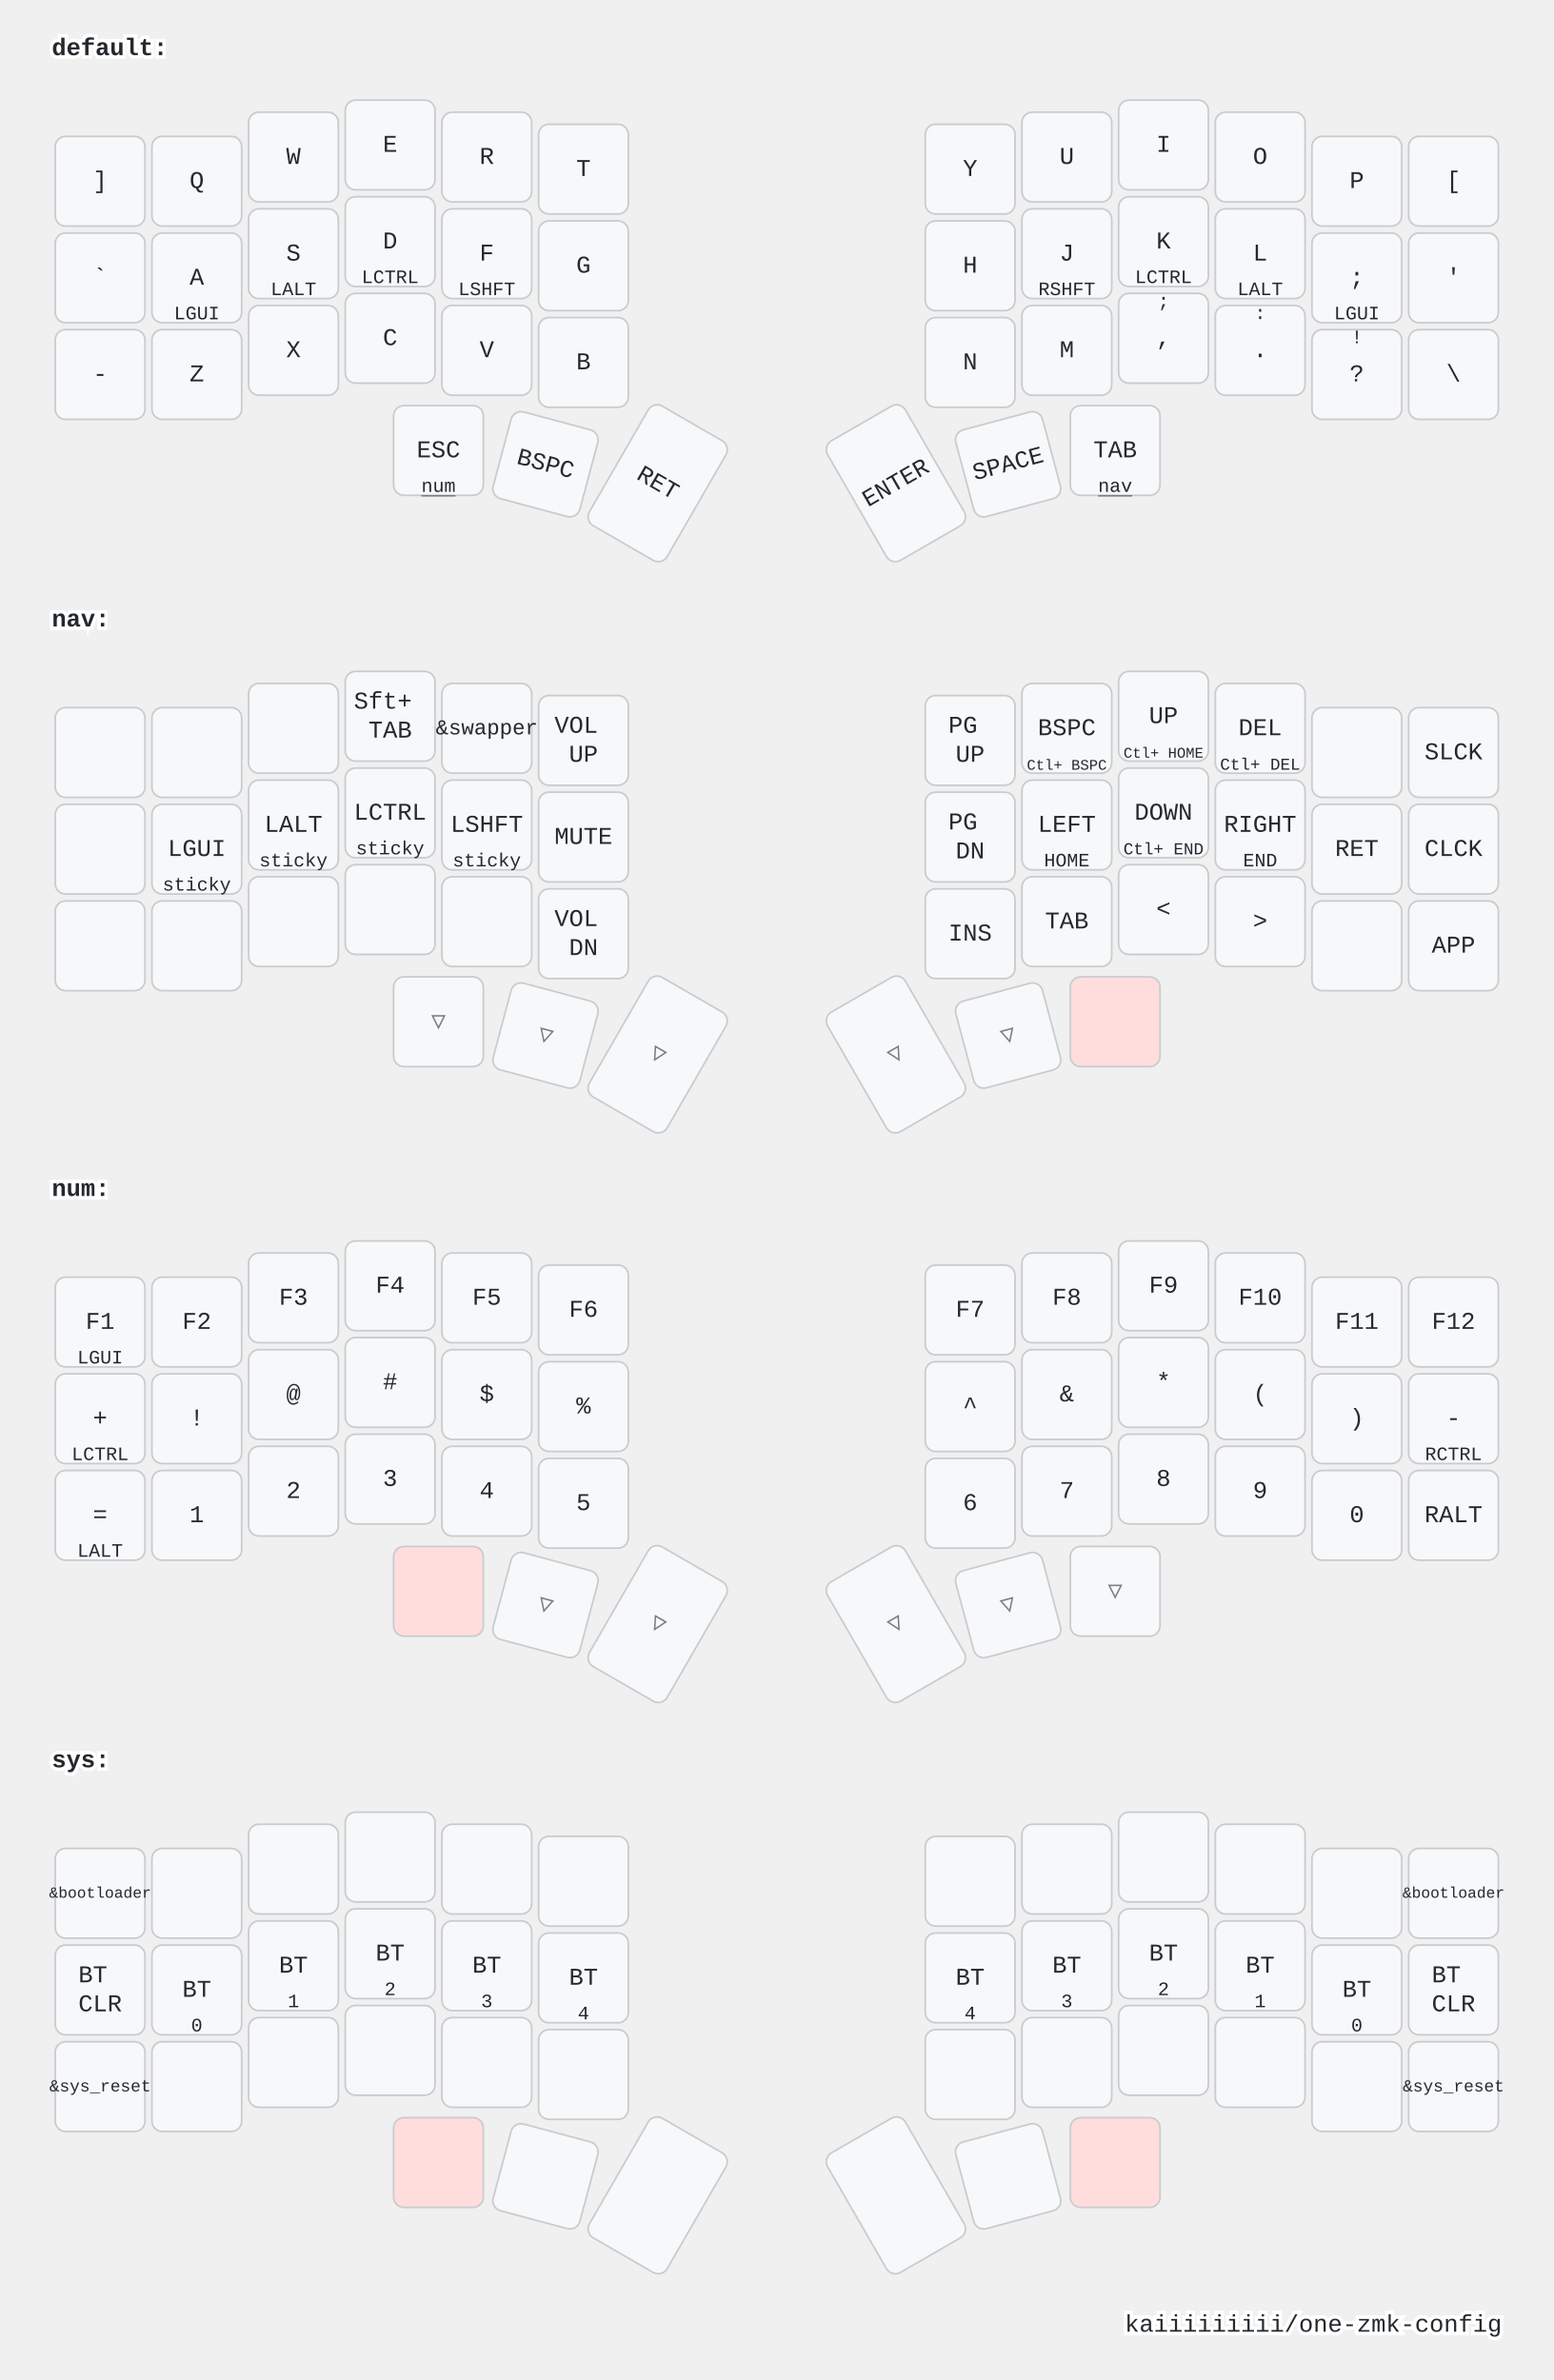
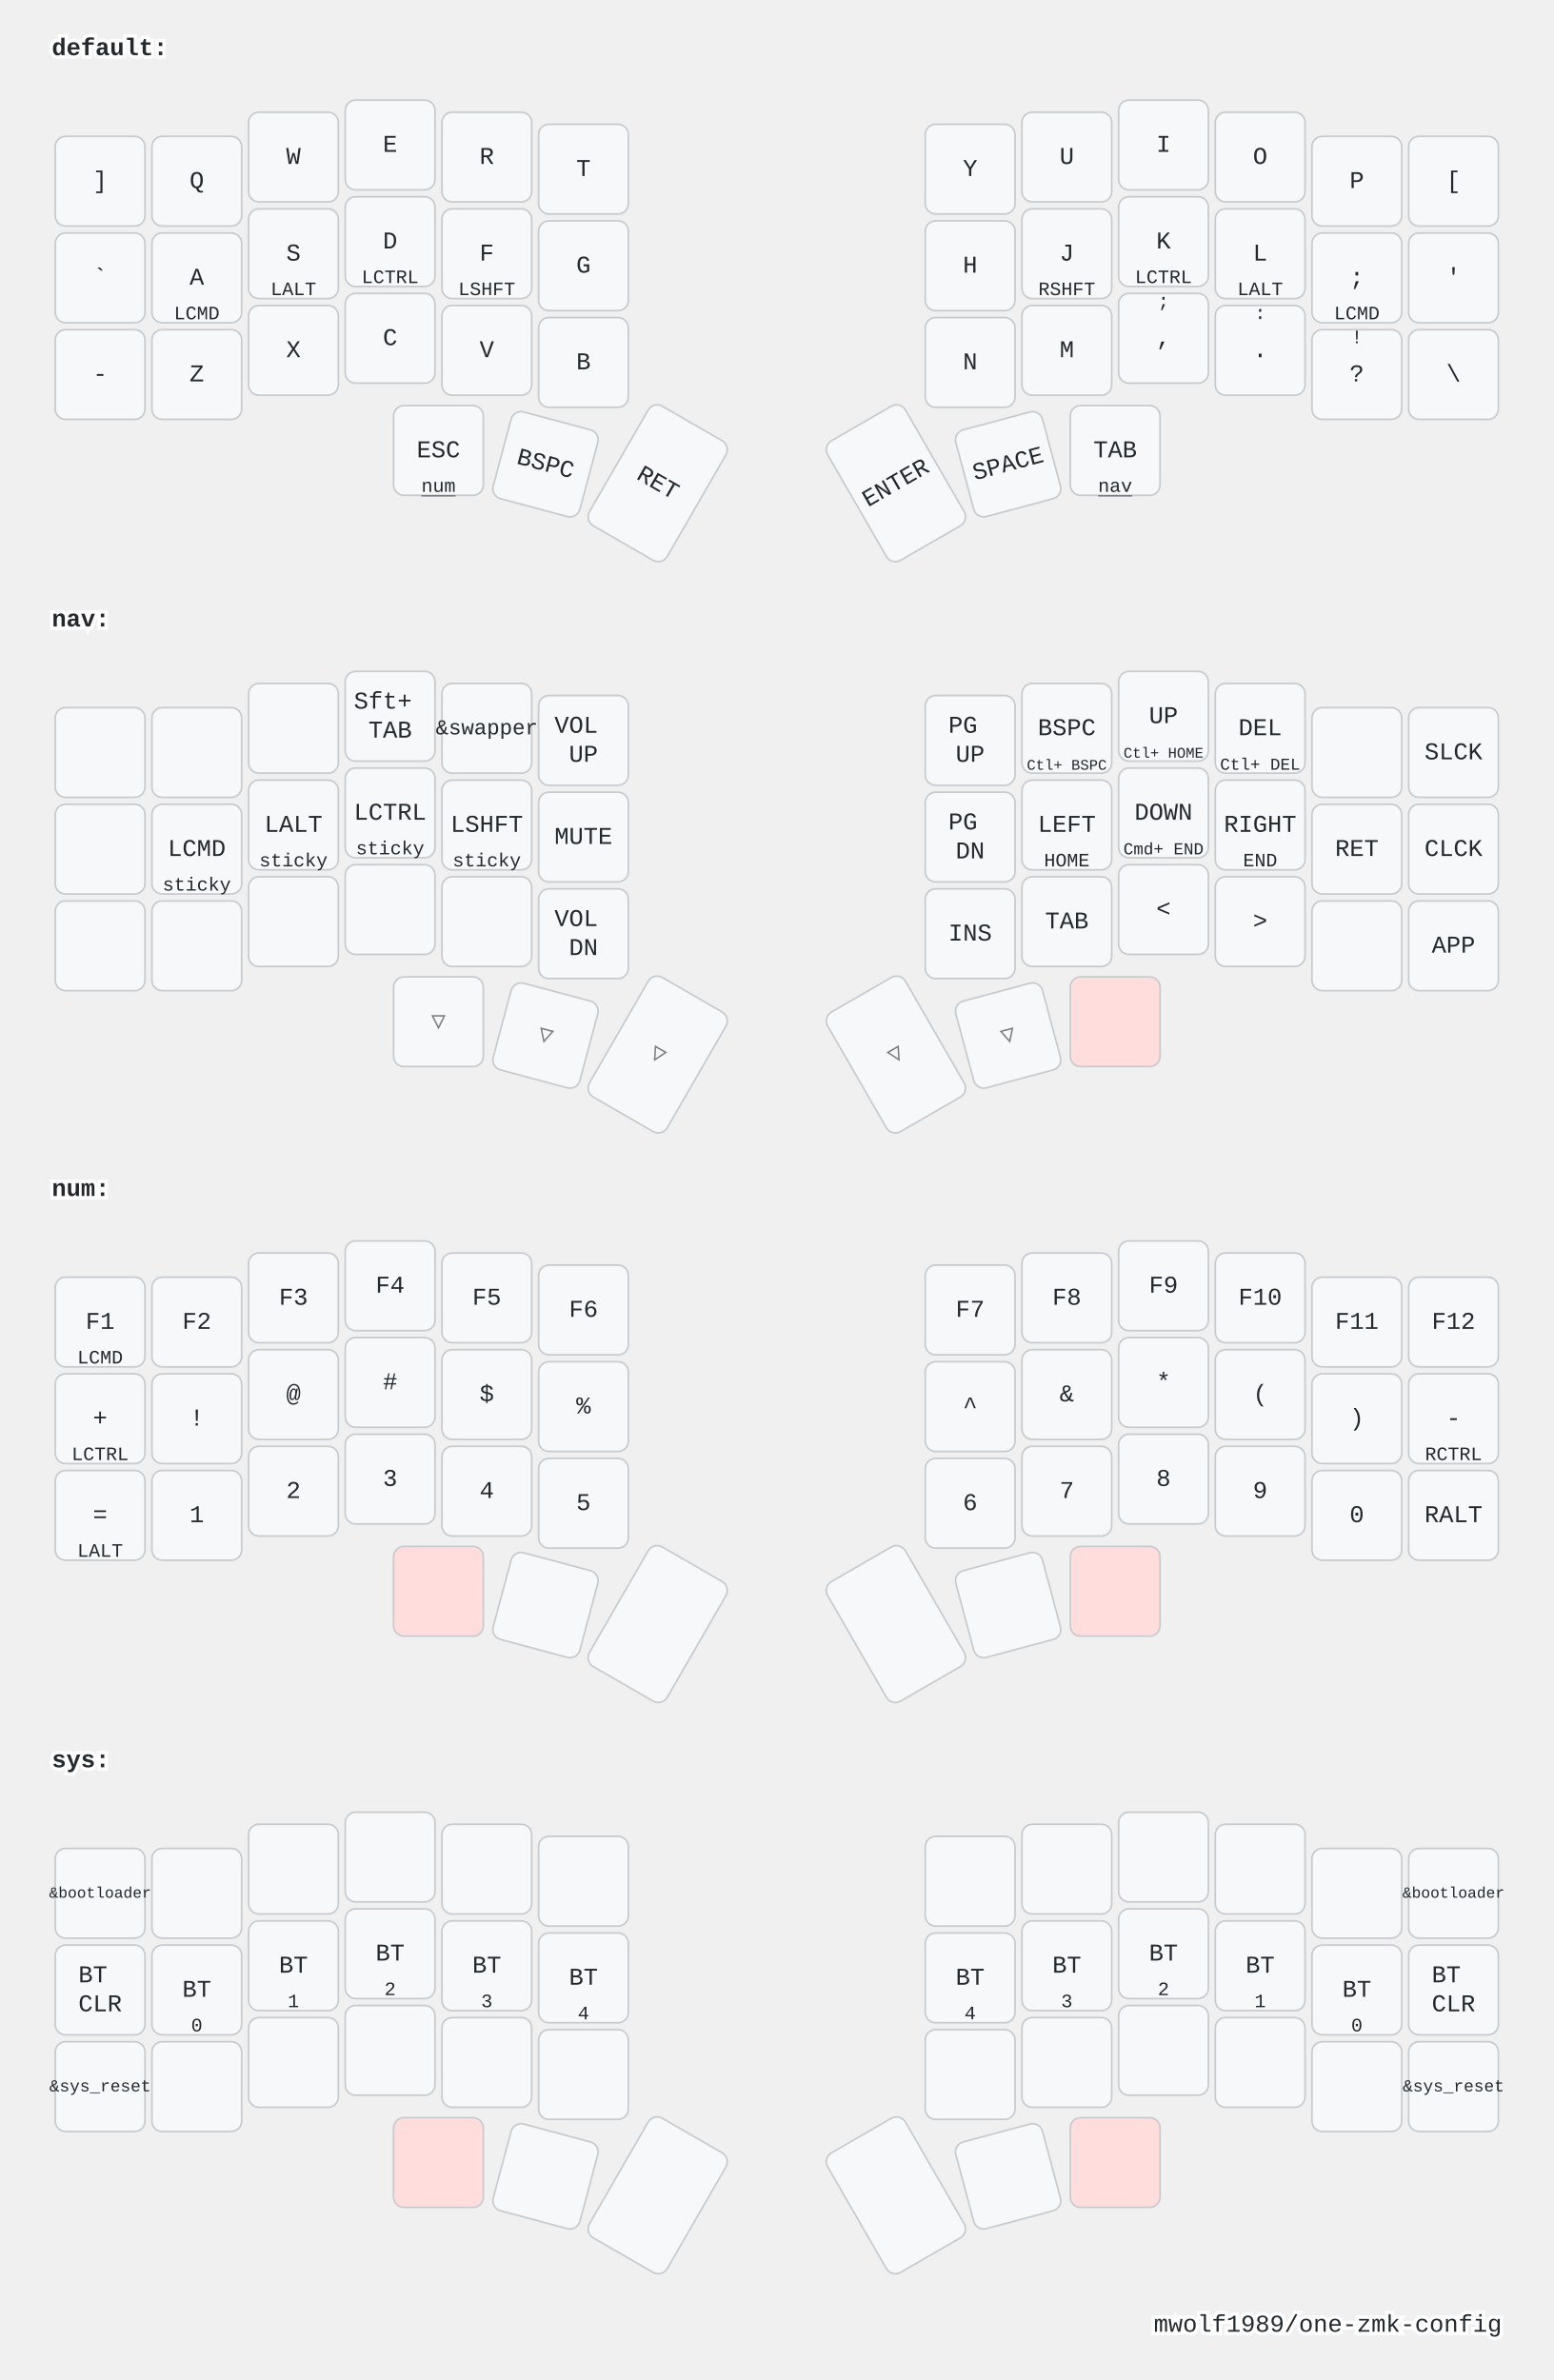
<svg xmlns="http://www.w3.org/2000/svg" width="900" height="1379" viewBox="0 0 900 1379" class="keymap">
  <style>/* inherit to force styles through use tags */
svg path {
    fill: inherit;
}

/* font and background color specifications */
svg.keymap {
    font-family: SFMono-Regular,Consolas,Liberation Mono,Menlo,monospace;
    font-size: 14px;
    font-kerning: normal;
    text-rendering: optimizeLegibility;
    fill: #24292e;
}

/* default key styling */
rect.key {
    fill: #f6f8fa;
}

rect.key, rect.combo {
    stroke: #c9cccf;
    stroke-width: 1;
}

/* default key side styling, only used is draw_key_sides is set */
rect.side {
    filter: brightness(90%);
}

/* color accent for combo boxes */
rect.combo, rect.combo-separate {
    fill: #cdf;
}

/* color accent for held keys */
rect.held, rect.combo.held {
    fill: #fdd;
}

/* color accent for ghost (optional) keys */
rect.ghost, rect.combo.ghost {
    stroke-dasharray: 4, 4;
    stroke-width: 2;
}

text {
    text-anchor: middle;
    dominant-baseline: middle;
}

/* styling for layer labels */
text.label {
    font-weight: bold;
    text-anchor: start;
    stroke: white;
    stroke-width: 4;
    paint-order: stroke;
}

/* styling for optional footer */
text.footer {
    text-anchor: end;
    dominant-baseline: auto;
    stroke: white;
    stroke-width: 4;
    paint-order: stroke;
}

/* styling for combo tap, and key hold/shifted label text */
text.combo, text.hold, text.shifted {
    font-size: 11px;
}

text.hold {
    text-anchor: middle;
    dominant-baseline: auto;
}

text.shifted {
    text-anchor: middle;
    dominant-baseline: hanging;
}

text.layer-activator {
    text-decoration: underline;
}

/* styling for hold/shifted label text in combo box */
text.combo.hold, text.combo.shifted {
    font-size: 8px;
}

/* lighter symbol for transparent keys */
text.trans {
    fill: #7b7e81;
}

/* styling for combo dendrons */
path.combo {
    stroke-width: 1;
    stroke: gray;
    fill: none;
}

/* Start Tabler Icons Cleanup */
/* cannot use height/width with glyphs */
.icon-tabler &gt; path {
    fill: inherit;
    stroke: inherit;
    stroke-width: 2;
}
/* hide tabler's default box */
.icon-tabler &gt; path[stroke="none"][fill="none"] {
    visibility: hidden;
}
/* End Tabler Icons Cleanup */

@media (prefers-color-scheme: dark) {
svg.keymap { fill: #d1d6db; }
rect.key { fill: #3f4750; }
rect.key, rect.combo { stroke: #60666c; }
rect.combo, rect.combo-separate { fill: #1f3d7a; }
rect.held, rect.combo.held { fill: #854747; }
text.label, text.footer { stroke: black; }
text.trans { fill: #7e8184; }
path.combo { stroke: #7f7f7f; }

}</style>
  <g transform="translate(30, 0)" class="layer-default">
    <text x="0" y="28" class="label" id="default">default:</text>
    <g transform="translate(0, 56)">
      <g transform="translate(28, 49)" class="key keypos-0">
        <rect rx="6" ry="6" x="-26" y="-26" width="52" height="52" class="key" />
        <text x="0" y="0" class="key tap">]</text>
      </g>
      <g transform="translate(84, 49)" class="key keypos-1">
        <rect rx="6" ry="6" x="-26" y="-26" width="52" height="52" class="key" />
        <text x="0" y="0" class="key tap">Q</text>
      </g>
      <g transform="translate(140, 35)" class="key keypos-2">
        <rect rx="6" ry="6" x="-26" y="-26" width="52" height="52" class="key" />
        <text x="0" y="0" class="key tap">W</text>
      </g>
      <g transform="translate(196, 28)" class="key keypos-3">
        <rect rx="6" ry="6" x="-26" y="-26" width="52" height="52" class="key" />
        <text x="0" y="0" class="key tap">E</text>
      </g>
      <g transform="translate(252, 35)" class="key keypos-4">
        <rect rx="6" ry="6" x="-26" y="-26" width="52" height="52" class="key" />
        <text x="0" y="0" class="key tap">R</text>
      </g>
      <g transform="translate(308, 42)" class="key keypos-5">
        <rect rx="6" ry="6" x="-26" y="-26" width="52" height="52" class="key" />
        <text x="0" y="0" class="key tap">T</text>
      </g>
      <g transform="translate(532, 42)" class="key keypos-6">
        <rect rx="6" ry="6" x="-26" y="-26" width="52" height="52" class="key" />
        <text x="0" y="0" class="key tap">Y</text>
      </g>
      <g transform="translate(588, 35)" class="key keypos-7">
        <rect rx="6" ry="6" x="-26" y="-26" width="52" height="52" class="key" />
        <text x="0" y="0" class="key tap">U</text>
      </g>
      <g transform="translate(644, 28)" class="key keypos-8">
        <rect rx="6" ry="6" x="-26" y="-26" width="52" height="52" class="key" />
        <text x="0" y="0" class="key tap">I</text>
      </g>
      <g transform="translate(700, 35)" class="key keypos-9">
        <rect rx="6" ry="6" x="-26" y="-26" width="52" height="52" class="key" />
        <text x="0" y="0" class="key tap">O</text>
      </g>
      <g transform="translate(756, 49)" class="key keypos-10">
        <rect rx="6" ry="6" x="-26" y="-26" width="52" height="52" class="key" />
        <text x="0" y="0" class="key tap">P</text>
      </g>
      <g transform="translate(812, 49)" class="key keypos-11">
        <rect rx="6" ry="6" x="-26" y="-26" width="52" height="52" class="key" />
        <text x="0" y="0" class="key tap">[</text>
      </g>
      <g transform="translate(28, 105)" class="key keypos-12">
        <rect rx="6" ry="6" x="-26" y="-26" width="52" height="52" class="key" />
        <text x="0" y="0" class="key tap">`</text>
      </g>
      <g transform="translate(84, 105)" class="key keypos-13">
        <rect rx="6" ry="6" x="-26" y="-26" width="52" height="52" class="key" />
        <text x="0" y="0" class="key tap">A</text>
-         <text x="0" y="24" class="key hold">LGUI</text>
+         <text x="0" y="24" class="key hold">LCMD</text>
      </g>
      <g transform="translate(140, 91)" class="key keypos-14">
        <rect rx="6" ry="6" x="-26" y="-26" width="52" height="52" class="key" />
        <text x="0" y="0" class="key tap">S</text>
        <text x="0" y="24" class="key hold">LALT</text>
      </g>
      <g transform="translate(196, 84)" class="key keypos-15">
        <rect rx="6" ry="6" x="-26" y="-26" width="52" height="52" class="key" />
        <text x="0" y="0" class="key tap">D</text>
        <text x="0" y="24" class="key hold">LCTRL</text>
      </g>
      <g transform="translate(252, 91)" class="key keypos-16">
        <rect rx="6" ry="6" x="-26" y="-26" width="52" height="52" class="key" />
        <text x="0" y="0" class="key tap">F</text>
        <text x="0" y="24" class="key hold">LSHFT</text>
      </g>
      <g transform="translate(308, 98)" class="key keypos-17">
        <rect rx="6" ry="6" x="-26" y="-26" width="52" height="52" class="key" />
        <text x="0" y="0" class="key tap">G</text>
      </g>
      <g transform="translate(532, 98)" class="key keypos-18">
        <rect rx="6" ry="6" x="-26" y="-26" width="52" height="52" class="key" />
        <text x="0" y="0" class="key tap">H</text>
      </g>
      <g transform="translate(588, 91)" class="key keypos-19">
        <rect rx="6" ry="6" x="-26" y="-26" width="52" height="52" class="key" />
        <text x="0" y="0" class="key tap">J</text>
        <text x="0" y="24" class="key hold">RSHFT</text>
      </g>
      <g transform="translate(644, 84)" class="key keypos-20">
        <rect rx="6" ry="6" x="-26" y="-26" width="52" height="52" class="key" />
        <text x="0" y="0" class="key tap">K</text>
        <text x="0" y="24" class="key hold">LCTRL</text>
      </g>
      <g transform="translate(700, 91)" class="key keypos-21">
        <rect rx="6" ry="6" x="-26" y="-26" width="52" height="52" class="key" />
        <text x="0" y="0" class="key tap">L</text>
        <text x="0" y="24" class="key hold">LALT</text>
      </g>
      <g transform="translate(756, 105)" class="key keypos-22">
        <rect rx="6" ry="6" x="-26" y="-26" width="52" height="52" class="key" />
        <text x="0" y="0" class="key tap">;</text>
-         <text x="0" y="24" class="key hold">LGUI</text>
+         <text x="0" y="24" class="key hold">LCMD</text>
      </g>
      <g transform="translate(812, 105)" class="key keypos-23">
        <rect rx="6" ry="6" x="-26" y="-26" width="52" height="52" class="key" />
        <text x="0" y="0" class="key tap">'</text>
      </g>
      <g transform="translate(28, 161)" class="key keypos-24">
        <rect rx="6" ry="6" x="-26" y="-26" width="52" height="52" class="key" />
        <text x="0" y="0" class="key tap">-</text>
      </g>
      <g transform="translate(84, 161)" class="key keypos-25">
        <rect rx="6" ry="6" x="-26" y="-26" width="52" height="52" class="key" />
        <text x="0" y="0" class="key tap">Z</text>
      </g>
      <g transform="translate(140, 147)" class="key keypos-26">
        <rect rx="6" ry="6" x="-26" y="-26" width="52" height="52" class="key" />
        <text x="0" y="0" class="key tap">X</text>
      </g>
      <g transform="translate(196, 140)" class="key keypos-27">
        <rect rx="6" ry="6" x="-26" y="-26" width="52" height="52" class="key" />
        <text x="0" y="0" class="key tap">C</text>
      </g>
      <g transform="translate(252, 147)" class="key keypos-28">
        <rect rx="6" ry="6" x="-26" y="-26" width="52" height="52" class="key" />
        <text x="0" y="0" class="key tap">V</text>
      </g>
      <g transform="translate(308, 154)" class="key keypos-29">
        <rect rx="6" ry="6" x="-26" y="-26" width="52" height="52" class="key" />
        <text x="0" y="0" class="key tap">B</text>
      </g>
      <g transform="translate(532, 154)" class="key keypos-30">
        <rect rx="6" ry="6" x="-26" y="-26" width="52" height="52" class="key" />
        <text x="0" y="0" class="key tap">N</text>
      </g>
      <g transform="translate(588, 147)" class="key keypos-31">
        <rect rx="6" ry="6" x="-26" y="-26" width="52" height="52" class="key" />
        <text x="0" y="0" class="key tap">M</text>
      </g>
      <g transform="translate(644, 140)" class="key keypos-32">
        <rect rx="6" ry="6" x="-26" y="-26" width="52" height="52" class="key" />
        <text x="0" y="0" class="key tap">,</text>
        <text x="0" y="-24" class="key shifted">;</text>
      </g>
      <g transform="translate(700, 147)" class="key keypos-33">
        <rect rx="6" ry="6" x="-26" y="-26" width="52" height="52" class="key" />
        <text x="0" y="0" class="key tap">.</text>
        <text x="0" y="-24" class="key shifted">:</text>
      </g>
      <g transform="translate(756, 161)" class="key keypos-34">
        <rect rx="6" ry="6" x="-26" y="-26" width="52" height="52" class="key" />
        <text x="0" y="0" class="key tap">?</text>
        <text x="0" y="-24" class="key shifted">!</text>
      </g>
      <g transform="translate(812, 161)" class="key keypos-35">
        <rect rx="6" ry="6" x="-26" y="-26" width="52" height="52" class="key" />
        <text x="0" y="0" class="key tap">\</text>
      </g>
      <g transform="translate(224, 205)" class="key keypos-36">
        <rect rx="6" ry="6" x="-26" y="-26" width="52" height="52" class="key" />
        <text x="0" y="0" class="key tap">ESC</text>
        <a href="#num">
          <text x="0" y="24" class="key hold layer-activator">num</text>
        </a>
      </g>
      <g transform="translate(286, 213) rotate(15.0)" class="key keypos-37">
        <rect rx="6" ry="6" x="-26" y="-26" width="52" height="52" class="key" />
        <text x="0" y="0" class="key tap">BSPC</text>
      </g>
      <g transform="translate(351, 224) rotate(30.0)" class="key keypos-38">
        <rect rx="6" ry="6" x="-26" y="-40" width="52" height="80" class="key" />
        <text x="0" y="0" class="key tap">RET</text>
      </g>
      <g transform="translate(489, 224) rotate(-30.0)" class="key keypos-39">
        <rect rx="6" ry="6" x="-26" y="-40" width="52" height="80" class="key" />
        <text x="0" y="0" class="key tap">ENTER</text>
      </g>
      <g transform="translate(554, 213) rotate(-15.0)" class="key keypos-40">
        <rect rx="6" ry="6" x="-26" y="-26" width="52" height="52" class="key" />
        <text x="0" y="0" class="key tap">SPACE</text>
      </g>
      <g transform="translate(616, 205)" class="key keypos-41">
        <rect rx="6" ry="6" x="-26" y="-26" width="52" height="52" class="key" />
        <text x="0" y="0" class="key tap">TAB</text>
        <a href="#nav">
          <text x="0" y="24" class="key hold layer-activator">nav</text>
        </a>
      </g>
    </g>
  </g>
  <g transform="translate(30, 331)" class="layer-nav">
    <text x="0" y="28" class="label" id="nav">nav:</text>
    <g transform="translate(0, 56)">
      <g transform="translate(28, 49)" class="key keypos-0">
        <rect rx="6" ry="6" x="-26" y="-26" width="52" height="52" class="key" />
      </g>
      <g transform="translate(84, 49)" class="key keypos-1">
        <rect rx="6" ry="6" x="-26" y="-26" width="52" height="52" class="key" />
      </g>
      <g transform="translate(140, 35)" class="key keypos-2">
        <rect rx="6" ry="6" x="-26" y="-26" width="52" height="52" class="key" />
      </g>
      <g transform="translate(196, 28)" class="key keypos-3">
        <rect rx="6" ry="6" x="-26" y="-26" width="52" height="52" class="key" />
        <text x="0" y="0" class="key tap">
          <tspan x="0" dy="-0.6em">Sft+</tspan>
          <tspan x="0" dy="1.2em">TAB</tspan>
        </text>
      </g>
      <g transform="translate(252, 35)" class="key keypos-4">
        <rect rx="6" ry="6" x="-26" y="-26" width="52" height="52" class="key" />
        <text x="0" y="0" class="key tap">
          <tspan style="font-size: 88%">&amp;swapper</tspan>
        </text>
      </g>
      <g transform="translate(308, 42)" class="key keypos-5">
        <rect rx="6" ry="6" x="-26" y="-26" width="52" height="52" class="key" />
        <text x="0" y="0" class="key tap">
          <tspan x="0" dy="-0.6em">VOL</tspan>
          <tspan x="0" dy="1.2em">UP</tspan>
        </text>
      </g>
      <g transform="translate(532, 42)" class="key keypos-6">
        <rect rx="6" ry="6" x="-26" y="-26" width="52" height="52" class="key" />
        <text x="0" y="0" class="key tap">
          <tspan x="0" dy="-0.6em">PG</tspan>
          <tspan x="0" dy="1.2em">UP</tspan>
        </text>
      </g>
      <g transform="translate(588, 35)" class="key keypos-7">
        <rect rx="6" ry="6" x="-26" y="-26" width="52" height="52" class="key" />
        <text x="0" y="0" class="key tap">BSPC</text>
        <text x="0" y="24" class="key hold">
          <tspan style="font-size: 78%">Ctl+ BSPC</tspan>
        </text>
      </g>
      <g transform="translate(644, 28)" class="key keypos-8">
        <rect rx="6" ry="6" x="-26" y="-26" width="52" height="52" class="key" />
        <text x="0" y="0" class="key tap">UP</text>
        <text x="0" y="24" class="key hold">
          <tspan style="font-size: 78%">Ctl+ HOME</tspan>
        </text>
      </g>
      <g transform="translate(700, 35)" class="key keypos-9">
        <rect rx="6" ry="6" x="-26" y="-26" width="52" height="52" class="key" />
        <text x="0" y="0" class="key tap">DEL</text>
        <text x="0" y="24" class="key hold">
          <tspan style="font-size: 88%">Ctl+ DEL</tspan>
        </text>
      </g>
      <g transform="translate(756, 49)" class="key keypos-10">
        <rect rx="6" ry="6" x="-26" y="-26" width="52" height="52" class="key" />
      </g>
      <g transform="translate(812, 49)" class="key keypos-11">
        <rect rx="6" ry="6" x="-26" y="-26" width="52" height="52" class="key" />
        <text x="0" y="0" class="key tap">SLCK</text>
      </g>
      <g transform="translate(28, 105)" class="key keypos-12">
        <rect rx="6" ry="6" x="-26" y="-26" width="52" height="52" class="key" />
      </g>
      <g transform="translate(84, 105)" class="key keypos-13">
        <rect rx="6" ry="6" x="-26" y="-26" width="52" height="52" class="key" />
-         <text x="0" y="0" class="key tap">LGUI</text>
+         <text x="0" y="0" class="key tap">LCMD</text>
        <text x="0" y="24" class="key hold">sticky</text>
      </g>
      <g transform="translate(140, 91)" class="key keypos-14">
        <rect rx="6" ry="6" x="-26" y="-26" width="52" height="52" class="key" />
        <text x="0" y="0" class="key tap">LALT</text>
        <text x="0" y="24" class="key hold">sticky</text>
      </g>
      <g transform="translate(196, 84)" class="key keypos-15">
        <rect rx="6" ry="6" x="-26" y="-26" width="52" height="52" class="key" />
        <text x="0" y="0" class="key tap">LCTRL</text>
        <text x="0" y="24" class="key hold">sticky</text>
      </g>
      <g transform="translate(252, 91)" class="key keypos-16">
        <rect rx="6" ry="6" x="-26" y="-26" width="52" height="52" class="key" />
        <text x="0" y="0" class="key tap">LSHFT</text>
        <text x="0" y="24" class="key hold">sticky</text>
      </g>
      <g transform="translate(308, 98)" class="key keypos-17">
        <rect rx="6" ry="6" x="-26" y="-26" width="52" height="52" class="key" />
        <text x="0" y="0" class="key tap">MUTE</text>
      </g>
      <g transform="translate(532, 98)" class="key keypos-18">
        <rect rx="6" ry="6" x="-26" y="-26" width="52" height="52" class="key" />
        <text x="0" y="0" class="key tap">
          <tspan x="0" dy="-0.6em">PG</tspan>
          <tspan x="0" dy="1.2em">DN</tspan>
        </text>
      </g>
      <g transform="translate(588, 91)" class="key keypos-19">
        <rect rx="6" ry="6" x="-26" y="-26" width="52" height="52" class="key" />
        <text x="0" y="0" class="key tap">LEFT</text>
        <text x="0" y="24" class="key hold">HOME</text>
      </g>
      <g transform="translate(644, 84)" class="key keypos-20">
        <rect rx="6" ry="6" x="-26" y="-26" width="52" height="52" class="key" />
        <text x="0" y="0" class="key tap">DOWN</text>
        <text x="0" y="24" class="key hold">
-           <tspan style="font-size: 88%">Ctl+ END</tspan>
+           <tspan style="font-size: 88%">Cmd+ END</tspan>
        </text>
      </g>
      <g transform="translate(700, 91)" class="key keypos-21">
        <rect rx="6" ry="6" x="-26" y="-26" width="52" height="52" class="key" />
        <text x="0" y="0" class="key tap">RIGHT</text>
        <text x="0" y="24" class="key hold">END</text>
      </g>
      <g transform="translate(756, 105)" class="key keypos-22">
        <rect rx="6" ry="6" x="-26" y="-26" width="52" height="52" class="key" />
        <text x="0" y="0" class="key tap">RET</text>
      </g>
      <g transform="translate(812, 105)" class="key keypos-23">
        <rect rx="6" ry="6" x="-26" y="-26" width="52" height="52" class="key" />
        <text x="0" y="0" class="key tap">CLCK</text>
      </g>
      <g transform="translate(28, 161)" class="key keypos-24">
        <rect rx="6" ry="6" x="-26" y="-26" width="52" height="52" class="key" />
      </g>
      <g transform="translate(84, 161)" class="key keypos-25">
        <rect rx="6" ry="6" x="-26" y="-26" width="52" height="52" class="key" />
      </g>
      <g transform="translate(140, 147)" class="key keypos-26">
        <rect rx="6" ry="6" x="-26" y="-26" width="52" height="52" class="key" />
      </g>
      <g transform="translate(196, 140)" class="key keypos-27">
        <rect rx="6" ry="6" x="-26" y="-26" width="52" height="52" class="key" />
      </g>
      <g transform="translate(252, 147)" class="key keypos-28">
        <rect rx="6" ry="6" x="-26" y="-26" width="52" height="52" class="key" />
      </g>
      <g transform="translate(308, 154)" class="key keypos-29">
        <rect rx="6" ry="6" x="-26" y="-26" width="52" height="52" class="key" />
        <text x="0" y="0" class="key tap">
          <tspan x="0" dy="-0.6em">VOL</tspan>
          <tspan x="0" dy="1.2em">DN</tspan>
        </text>
      </g>
      <g transform="translate(532, 154)" class="key keypos-30">
        <rect rx="6" ry="6" x="-26" y="-26" width="52" height="52" class="key" />
        <text x="0" y="0" class="key tap">INS</text>
      </g>
      <g transform="translate(588, 147)" class="key keypos-31">
        <rect rx="6" ry="6" x="-26" y="-26" width="52" height="52" class="key" />
        <text x="0" y="0" class="key tap">TAB</text>
      </g>
      <g transform="translate(644, 140)" class="key keypos-32">
        <rect rx="6" ry="6" x="-26" y="-26" width="52" height="52" class="key" />
        <text x="0" y="0" class="key tap">&lt;</text>
      </g>
      <g transform="translate(700, 147)" class="key keypos-33">
        <rect rx="6" ry="6" x="-26" y="-26" width="52" height="52" class="key" />
        <text x="0" y="0" class="key tap">&gt;</text>
      </g>
      <g transform="translate(756, 161)" class="key keypos-34">
        <rect rx="6" ry="6" x="-26" y="-26" width="52" height="52" class="key" />
      </g>
      <g transform="translate(812, 161)" class="key keypos-35">
        <rect rx="6" ry="6" x="-26" y="-26" width="52" height="52" class="key" />
        <text x="0" y="0" class="key tap">APP</text>
      </g>
      <g transform="translate(224, 205)" class="key trans keypos-36">
        <rect rx="6" ry="6" x="-26" y="-26" width="52" height="52" class="key trans" />
        <text x="0" y="0" class="key trans tap">▽</text>
      </g>
      <g transform="translate(286, 213) rotate(15.0)" class="key trans keypos-37">
        <rect rx="6" ry="6" x="-26" y="-26" width="52" height="52" class="key trans" />
        <text x="0" y="0" class="key trans tap">▽</text>
      </g>
      <g transform="translate(351, 224) rotate(30.0)" class="key trans keypos-38">
        <rect rx="6" ry="6" x="-26" y="-40" width="52" height="80" class="key trans" />
        <text x="0" y="0" class="key trans tap">▽</text>
      </g>
      <g transform="translate(489, 224) rotate(-30.0)" class="key trans keypos-39">
        <rect rx="6" ry="6" x="-26" y="-40" width="52" height="80" class="key trans" />
        <text x="0" y="0" class="key trans tap">▽</text>
      </g>
      <g transform="translate(554, 213) rotate(-15.0)" class="key trans keypos-40">
        <rect rx="6" ry="6" x="-26" y="-26" width="52" height="52" class="key trans" />
        <text x="0" y="0" class="key trans tap">▽</text>
      </g>
      <g transform="translate(616, 205)" class="key held keypos-41">
        <rect rx="6" ry="6" x="-26" y="-26" width="52" height="52" class="key held" />
      </g>
    </g>
  </g>
  <g transform="translate(30, 661)" class="layer-num">
    <text x="0" y="28" class="label" id="num">num:</text>
    <g transform="translate(0, 56)">
      <g transform="translate(28, 49)" class="key keypos-0">
        <rect rx="6" ry="6" x="-26" y="-26" width="52" height="52" class="key" />
        <text x="0" y="0" class="key tap">F1</text>
-         <text x="0" y="24" class="key hold">LGUI</text>
+         <text x="0" y="24" class="key hold">LCMD</text>
      </g>
      <g transform="translate(84, 49)" class="key keypos-1">
        <rect rx="6" ry="6" x="-26" y="-26" width="52" height="52" class="key" />
        <text x="0" y="0" class="key tap">F2</text>
      </g>
      <g transform="translate(140, 35)" class="key keypos-2">
        <rect rx="6" ry="6" x="-26" y="-26" width="52" height="52" class="key" />
        <text x="0" y="0" class="key tap">F3</text>
      </g>
      <g transform="translate(196, 28)" class="key keypos-3">
        <rect rx="6" ry="6" x="-26" y="-26" width="52" height="52" class="key" />
        <text x="0" y="0" class="key tap">F4</text>
      </g>
      <g transform="translate(252, 35)" class="key keypos-4">
        <rect rx="6" ry="6" x="-26" y="-26" width="52" height="52" class="key" />
        <text x="0" y="0" class="key tap">F5</text>
      </g>
      <g transform="translate(308, 42)" class="key keypos-5">
        <rect rx="6" ry="6" x="-26" y="-26" width="52" height="52" class="key" />
        <text x="0" y="0" class="key tap">F6</text>
      </g>
      <g transform="translate(532, 42)" class="key keypos-6">
        <rect rx="6" ry="6" x="-26" y="-26" width="52" height="52" class="key" />
        <text x="0" y="0" class="key tap">F7</text>
      </g>
      <g transform="translate(588, 35)" class="key keypos-7">
        <rect rx="6" ry="6" x="-26" y="-26" width="52" height="52" class="key" />
        <text x="0" y="0" class="key tap">F8</text>
      </g>
      <g transform="translate(644, 28)" class="key keypos-8">
        <rect rx="6" ry="6" x="-26" y="-26" width="52" height="52" class="key" />
        <text x="0" y="0" class="key tap">F9</text>
      </g>
      <g transform="translate(700, 35)" class="key keypos-9">
        <rect rx="6" ry="6" x="-26" y="-26" width="52" height="52" class="key" />
        <text x="0" y="0" class="key tap">F10</text>
      </g>
      <g transform="translate(756, 49)" class="key keypos-10">
        <rect rx="6" ry="6" x="-26" y="-26" width="52" height="52" class="key" />
        <text x="0" y="0" class="key tap">F11</text>
      </g>
      <g transform="translate(812, 49)" class="key keypos-11">
        <rect rx="6" ry="6" x="-26" y="-26" width="52" height="52" class="key" />
        <text x="0" y="0" class="key tap">F12</text>
      </g>
      <g transform="translate(28, 105)" class="key keypos-12">
        <rect rx="6" ry="6" x="-26" y="-26" width="52" height="52" class="key" />
        <text x="0" y="0" class="key tap">+</text>
        <text x="0" y="24" class="key hold">LCTRL</text>
      </g>
      <g transform="translate(84, 105)" class="key keypos-13">
        <rect rx="6" ry="6" x="-26" y="-26" width="52" height="52" class="key" />
        <text x="0" y="0" class="key tap">!</text>
      </g>
      <g transform="translate(140, 91)" class="key keypos-14">
        <rect rx="6" ry="6" x="-26" y="-26" width="52" height="52" class="key" />
        <text x="0" y="0" class="key tap">@</text>
      </g>
      <g transform="translate(196, 84)" class="key keypos-15">
        <rect rx="6" ry="6" x="-26" y="-26" width="52" height="52" class="key" />
        <text x="0" y="0" class="key tap">#</text>
      </g>
      <g transform="translate(252, 91)" class="key keypos-16">
        <rect rx="6" ry="6" x="-26" y="-26" width="52" height="52" class="key" />
        <text x="0" y="0" class="key tap">$</text>
      </g>
      <g transform="translate(308, 98)" class="key keypos-17">
        <rect rx="6" ry="6" x="-26" y="-26" width="52" height="52" class="key" />
        <text x="0" y="0" class="key tap">%</text>
      </g>
      <g transform="translate(532, 98)" class="key keypos-18">
        <rect rx="6" ry="6" x="-26" y="-26" width="52" height="52" class="key" />
        <text x="0" y="0" class="key tap">^</text>
      </g>
      <g transform="translate(588, 91)" class="key keypos-19">
        <rect rx="6" ry="6" x="-26" y="-26" width="52" height="52" class="key" />
        <text x="0" y="0" class="key tap">&amp;</text>
      </g>
      <g transform="translate(644, 84)" class="key keypos-20">
        <rect rx="6" ry="6" x="-26" y="-26" width="52" height="52" class="key" />
        <text x="0" y="0" class="key tap">*</text>
      </g>
      <g transform="translate(700, 91)" class="key keypos-21">
        <rect rx="6" ry="6" x="-26" y="-26" width="52" height="52" class="key" />
        <text x="0" y="0" class="key tap">(</text>
      </g>
      <g transform="translate(756, 105)" class="key keypos-22">
        <rect rx="6" ry="6" x="-26" y="-26" width="52" height="52" class="key" />
        <text x="0" y="0" class="key tap">)</text>
      </g>
      <g transform="translate(812, 105)" class="key keypos-23">
        <rect rx="6" ry="6" x="-26" y="-26" width="52" height="52" class="key" />
        <text x="0" y="0" class="key tap">-</text>
        <text x="0" y="24" class="key hold">RCTRL</text>
      </g>
      <g transform="translate(28, 161)" class="key keypos-24">
        <rect rx="6" ry="6" x="-26" y="-26" width="52" height="52" class="key" />
        <text x="0" y="0" class="key tap">=</text>
        <text x="0" y="24" class="key hold">LALT</text>
      </g>
      <g transform="translate(84, 161)" class="key keypos-25">
        <rect rx="6" ry="6" x="-26" y="-26" width="52" height="52" class="key" />
        <text x="0" y="0" class="key tap">1</text>
      </g>
      <g transform="translate(140, 147)" class="key keypos-26">
        <rect rx="6" ry="6" x="-26" y="-26" width="52" height="52" class="key" />
        <text x="0" y="0" class="key tap">2</text>
      </g>
      <g transform="translate(196, 140)" class="key keypos-27">
        <rect rx="6" ry="6" x="-26" y="-26" width="52" height="52" class="key" />
        <text x="0" y="0" class="key tap">3</text>
      </g>
      <g transform="translate(252, 147)" class="key keypos-28">
        <rect rx="6" ry="6" x="-26" y="-26" width="52" height="52" class="key" />
        <text x="0" y="0" class="key tap">4</text>
      </g>
      <g transform="translate(308, 154)" class="key keypos-29">
        <rect rx="6" ry="6" x="-26" y="-26" width="52" height="52" class="key" />
        <text x="0" y="0" class="key tap">5</text>
      </g>
      <g transform="translate(532, 154)" class="key keypos-30">
        <rect rx="6" ry="6" x="-26" y="-26" width="52" height="52" class="key" />
        <text x="0" y="0" class="key tap">6</text>
      </g>
      <g transform="translate(588, 147)" class="key keypos-31">
        <rect rx="6" ry="6" x="-26" y="-26" width="52" height="52" class="key" />
        <text x="0" y="0" class="key tap">7</text>
      </g>
      <g transform="translate(644, 140)" class="key keypos-32">
        <rect rx="6" ry="6" x="-26" y="-26" width="52" height="52" class="key" />
        <text x="0" y="0" class="key tap">8</text>
      </g>
      <g transform="translate(700, 147)" class="key keypos-33">
        <rect rx="6" ry="6" x="-26" y="-26" width="52" height="52" class="key" />
        <text x="0" y="0" class="key tap">9</text>
      </g>
      <g transform="translate(756, 161)" class="key keypos-34">
        <rect rx="6" ry="6" x="-26" y="-26" width="52" height="52" class="key" />
        <text x="0" y="0" class="key tap">0</text>
      </g>
      <g transform="translate(812, 161)" class="key keypos-35">
        <rect rx="6" ry="6" x="-26" y="-26" width="52" height="52" class="key" />
        <text x="0" y="0" class="key tap">RALT</text>
      </g>
      <g transform="translate(224, 205)" class="key held keypos-36">
        <rect rx="6" ry="6" x="-26" y="-26" width="52" height="52" class="key held" />
      </g>
-       <g transform="translate(286, 213) rotate(15.0)" class="key trans keypos-37">
-         <rect rx="6" ry="6" x="-26" y="-26" width="52" height="52" class="key trans" />
-         <text x="0" y="0" class="key trans tap">▽</text>
-       </g>
-       <g transform="translate(351, 224) rotate(30.0)" class="key trans keypos-38">
-         <rect rx="6" ry="6" x="-26" y="-40" width="52" height="80" class="key trans" />
-         <text x="0" y="0" class="key trans tap">▽</text>
-       </g>
-       <g transform="translate(489, 224) rotate(-30.0)" class="key trans keypos-39">
-         <rect rx="6" ry="6" x="-26" y="-40" width="52" height="80" class="key trans" />
-         <text x="0" y="0" class="key trans tap">▽</text>
-       </g>
-       <g transform="translate(554, 213) rotate(-15.0)" class="key trans keypos-40">
-         <rect rx="6" ry="6" x="-26" y="-26" width="52" height="52" class="key trans" />
-         <text x="0" y="0" class="key trans tap">▽</text>
-       </g>
-       <g transform="translate(616, 205)" class="key trans keypos-41">
-         <rect rx="6" ry="6" x="-26" y="-26" width="52" height="52" class="key trans" />
-         <text x="0" y="0" class="key trans tap">▽</text>
+       <g transform="translate(286, 213) rotate(15.0)" class="key keypos-37">
+         <rect rx="6" ry="6" x="-26" y="-26" width="52" height="52" class="key" />
+       </g>
+       <g transform="translate(351, 224) rotate(30.0)" class="key keypos-38">
+         <rect rx="6" ry="6" x="-26" y="-40" width="52" height="80" class="key" />
+       </g>
+       <g transform="translate(489, 224) rotate(-30.0)" class="key keypos-39">
+         <rect rx="6" ry="6" x="-26" y="-40" width="52" height="80" class="key" />
+       </g>
+       <g transform="translate(554, 213) rotate(-15.0)" class="key keypos-40">
+         <rect rx="6" ry="6" x="-26" y="-26" width="52" height="52" class="key" />
+       </g>
+       <g transform="translate(616, 205)" class="key held keypos-41">
+         <rect rx="6" ry="6" x="-26" y="-26" width="52" height="52" class="key held" />
      </g>
    </g>
  </g>
  <g transform="translate(30, 992)" class="layer-sys">
    <text x="0" y="28" class="label" id="sys">sys:</text>
    <g transform="translate(0, 56)">
      <g transform="translate(28, 49)" class="key keypos-0">
        <rect rx="6" ry="6" x="-26" y="-26" width="52" height="52" class="key" />
        <text x="0" y="0" class="key tap">
          <tspan style="font-size: 64%">&amp;bootloader</tspan>
        </text>
      </g>
      <g transform="translate(84, 49)" class="key keypos-1">
        <rect rx="6" ry="6" x="-26" y="-26" width="52" height="52" class="key" />
      </g>
      <g transform="translate(140, 35)" class="key keypos-2">
        <rect rx="6" ry="6" x="-26" y="-26" width="52" height="52" class="key" />
      </g>
      <g transform="translate(196, 28)" class="key keypos-3">
        <rect rx="6" ry="6" x="-26" y="-26" width="52" height="52" class="key" />
      </g>
      <g transform="translate(252, 35)" class="key keypos-4">
        <rect rx="6" ry="6" x="-26" y="-26" width="52" height="52" class="key" />
      </g>
      <g transform="translate(308, 42)" class="key keypos-5">
        <rect rx="6" ry="6" x="-26" y="-26" width="52" height="52" class="key" />
      </g>
      <g transform="translate(532, 42)" class="key keypos-6">
        <rect rx="6" ry="6" x="-26" y="-26" width="52" height="52" class="key" />
      </g>
      <g transform="translate(588, 35)" class="key keypos-7">
        <rect rx="6" ry="6" x="-26" y="-26" width="52" height="52" class="key" />
      </g>
      <g transform="translate(644, 28)" class="key keypos-8">
        <rect rx="6" ry="6" x="-26" y="-26" width="52" height="52" class="key" />
      </g>
      <g transform="translate(700, 35)" class="key keypos-9">
        <rect rx="6" ry="6" x="-26" y="-26" width="52" height="52" class="key" />
      </g>
      <g transform="translate(756, 49)" class="key keypos-10">
        <rect rx="6" ry="6" x="-26" y="-26" width="52" height="52" class="key" />
      </g>
      <g transform="translate(812, 49)" class="key keypos-11">
        <rect rx="6" ry="6" x="-26" y="-26" width="52" height="52" class="key" />
        <text x="0" y="0" class="key tap">
          <tspan style="font-size: 64%">&amp;bootloader</tspan>
        </text>
      </g>
      <g transform="translate(28, 105)" class="key keypos-12">
        <rect rx="6" ry="6" x="-26" y="-26" width="52" height="52" class="key" />
        <text x="0" y="0" class="key tap">
          <tspan x="0" dy="-0.6em">BT</tspan>
          <tspan x="0" dy="1.2em">CLR</tspan>
        </text>
      </g>
      <g transform="translate(84, 105)" class="key keypos-13">
        <rect rx="6" ry="6" x="-26" y="-26" width="52" height="52" class="key" />
        <text x="0" y="0" class="key tap">BT</text>
        <text x="0" y="24" class="key hold">0</text>
      </g>
      <g transform="translate(140, 91)" class="key keypos-14">
        <rect rx="6" ry="6" x="-26" y="-26" width="52" height="52" class="key" />
        <text x="0" y="0" class="key tap">BT</text>
        <text x="0" y="24" class="key hold">1</text>
      </g>
      <g transform="translate(196, 84)" class="key keypos-15">
        <rect rx="6" ry="6" x="-26" y="-26" width="52" height="52" class="key" />
        <text x="0" y="0" class="key tap">BT</text>
        <text x="0" y="24" class="key hold">2</text>
      </g>
      <g transform="translate(252, 91)" class="key keypos-16">
        <rect rx="6" ry="6" x="-26" y="-26" width="52" height="52" class="key" />
        <text x="0" y="0" class="key tap">BT</text>
        <text x="0" y="24" class="key hold">3</text>
      </g>
      <g transform="translate(308, 98)" class="key keypos-17">
        <rect rx="6" ry="6" x="-26" y="-26" width="52" height="52" class="key" />
        <text x="0" y="0" class="key tap">BT</text>
        <text x="0" y="24" class="key hold">4</text>
      </g>
      <g transform="translate(532, 98)" class="key keypos-18">
        <rect rx="6" ry="6" x="-26" y="-26" width="52" height="52" class="key" />
        <text x="0" y="0" class="key tap">BT</text>
        <text x="0" y="24" class="key hold">4</text>
      </g>
      <g transform="translate(588, 91)" class="key keypos-19">
        <rect rx="6" ry="6" x="-26" y="-26" width="52" height="52" class="key" />
        <text x="0" y="0" class="key tap">BT</text>
        <text x="0" y="24" class="key hold">3</text>
      </g>
      <g transform="translate(644, 84)" class="key keypos-20">
        <rect rx="6" ry="6" x="-26" y="-26" width="52" height="52" class="key" />
        <text x="0" y="0" class="key tap">BT</text>
        <text x="0" y="24" class="key hold">2</text>
      </g>
      <g transform="translate(700, 91)" class="key keypos-21">
        <rect rx="6" ry="6" x="-26" y="-26" width="52" height="52" class="key" />
        <text x="0" y="0" class="key tap">BT</text>
        <text x="0" y="24" class="key hold">1</text>
      </g>
      <g transform="translate(756, 105)" class="key keypos-22">
        <rect rx="6" ry="6" x="-26" y="-26" width="52" height="52" class="key" />
        <text x="0" y="0" class="key tap">BT</text>
        <text x="0" y="24" class="key hold">0</text>
      </g>
      <g transform="translate(812, 105)" class="key keypos-23">
        <rect rx="6" ry="6" x="-26" y="-26" width="52" height="52" class="key" />
        <text x="0" y="0" class="key tap">
          <tspan x="0" dy="-0.6em">BT</tspan>
          <tspan x="0" dy="1.2em">CLR</tspan>
        </text>
      </g>
      <g transform="translate(28, 161)" class="key keypos-24">
        <rect rx="6" ry="6" x="-26" y="-26" width="52" height="52" class="key" />
        <text x="0" y="0" class="key tap">
          <tspan style="font-size: 70%">&amp;sys_reset</tspan>
        </text>
      </g>
      <g transform="translate(84, 161)" class="key keypos-25">
        <rect rx="6" ry="6" x="-26" y="-26" width="52" height="52" class="key" />
      </g>
      <g transform="translate(140, 147)" class="key keypos-26">
        <rect rx="6" ry="6" x="-26" y="-26" width="52" height="52" class="key" />
      </g>
      <g transform="translate(196, 140)" class="key keypos-27">
        <rect rx="6" ry="6" x="-26" y="-26" width="52" height="52" class="key" />
      </g>
      <g transform="translate(252, 147)" class="key keypos-28">
        <rect rx="6" ry="6" x="-26" y="-26" width="52" height="52" class="key" />
      </g>
      <g transform="translate(308, 154)" class="key keypos-29">
        <rect rx="6" ry="6" x="-26" y="-26" width="52" height="52" class="key" />
      </g>
      <g transform="translate(532, 154)" class="key keypos-30">
        <rect rx="6" ry="6" x="-26" y="-26" width="52" height="52" class="key" />
      </g>
      <g transform="translate(588, 147)" class="key keypos-31">
        <rect rx="6" ry="6" x="-26" y="-26" width="52" height="52" class="key" />
      </g>
      <g transform="translate(644, 140)" class="key keypos-32">
        <rect rx="6" ry="6" x="-26" y="-26" width="52" height="52" class="key" />
      </g>
      <g transform="translate(700, 147)" class="key keypos-33">
        <rect rx="6" ry="6" x="-26" y="-26" width="52" height="52" class="key" />
      </g>
      <g transform="translate(756, 161)" class="key keypos-34">
        <rect rx="6" ry="6" x="-26" y="-26" width="52" height="52" class="key" />
      </g>
      <g transform="translate(812, 161)" class="key keypos-35">
        <rect rx="6" ry="6" x="-26" y="-26" width="52" height="52" class="key" />
        <text x="0" y="0" class="key tap">
          <tspan style="font-size: 70%">&amp;sys_reset</tspan>
        </text>
      </g>
      <g transform="translate(224, 205)" class="key held keypos-36">
        <rect rx="6" ry="6" x="-26" y="-26" width="52" height="52" class="key held" />
      </g>
      <g transform="translate(286, 213) rotate(15.0)" class="key keypos-37">
        <rect rx="6" ry="6" x="-26" y="-26" width="52" height="52" class="key" />
      </g>
      <g transform="translate(351, 224) rotate(30.0)" class="key keypos-38">
        <rect rx="6" ry="6" x="-26" y="-40" width="52" height="80" class="key" />
      </g>
      <g transform="translate(489, 224) rotate(-30.0)" class="key keypos-39">
        <rect rx="6" ry="6" x="-26" y="-40" width="52" height="80" class="key" />
      </g>
      <g transform="translate(554, 213) rotate(-15.0)" class="key keypos-40">
        <rect rx="6" ry="6" x="-26" y="-26" width="52" height="52" class="key" />
      </g>
      <g transform="translate(616, 205)" class="key held keypos-41">
        <rect rx="6" ry="6" x="-26" y="-26" width="52" height="52" class="key held" />
      </g>
    </g>
  </g>
-   <text x="870.0" y="1351.0" class="footer">kaiiiiiiiii/one-zmk-config</text>
+   <text x="870.0" y="1351.0" class="footer">mwolf1989/one-zmk-config</text>
</svg>
